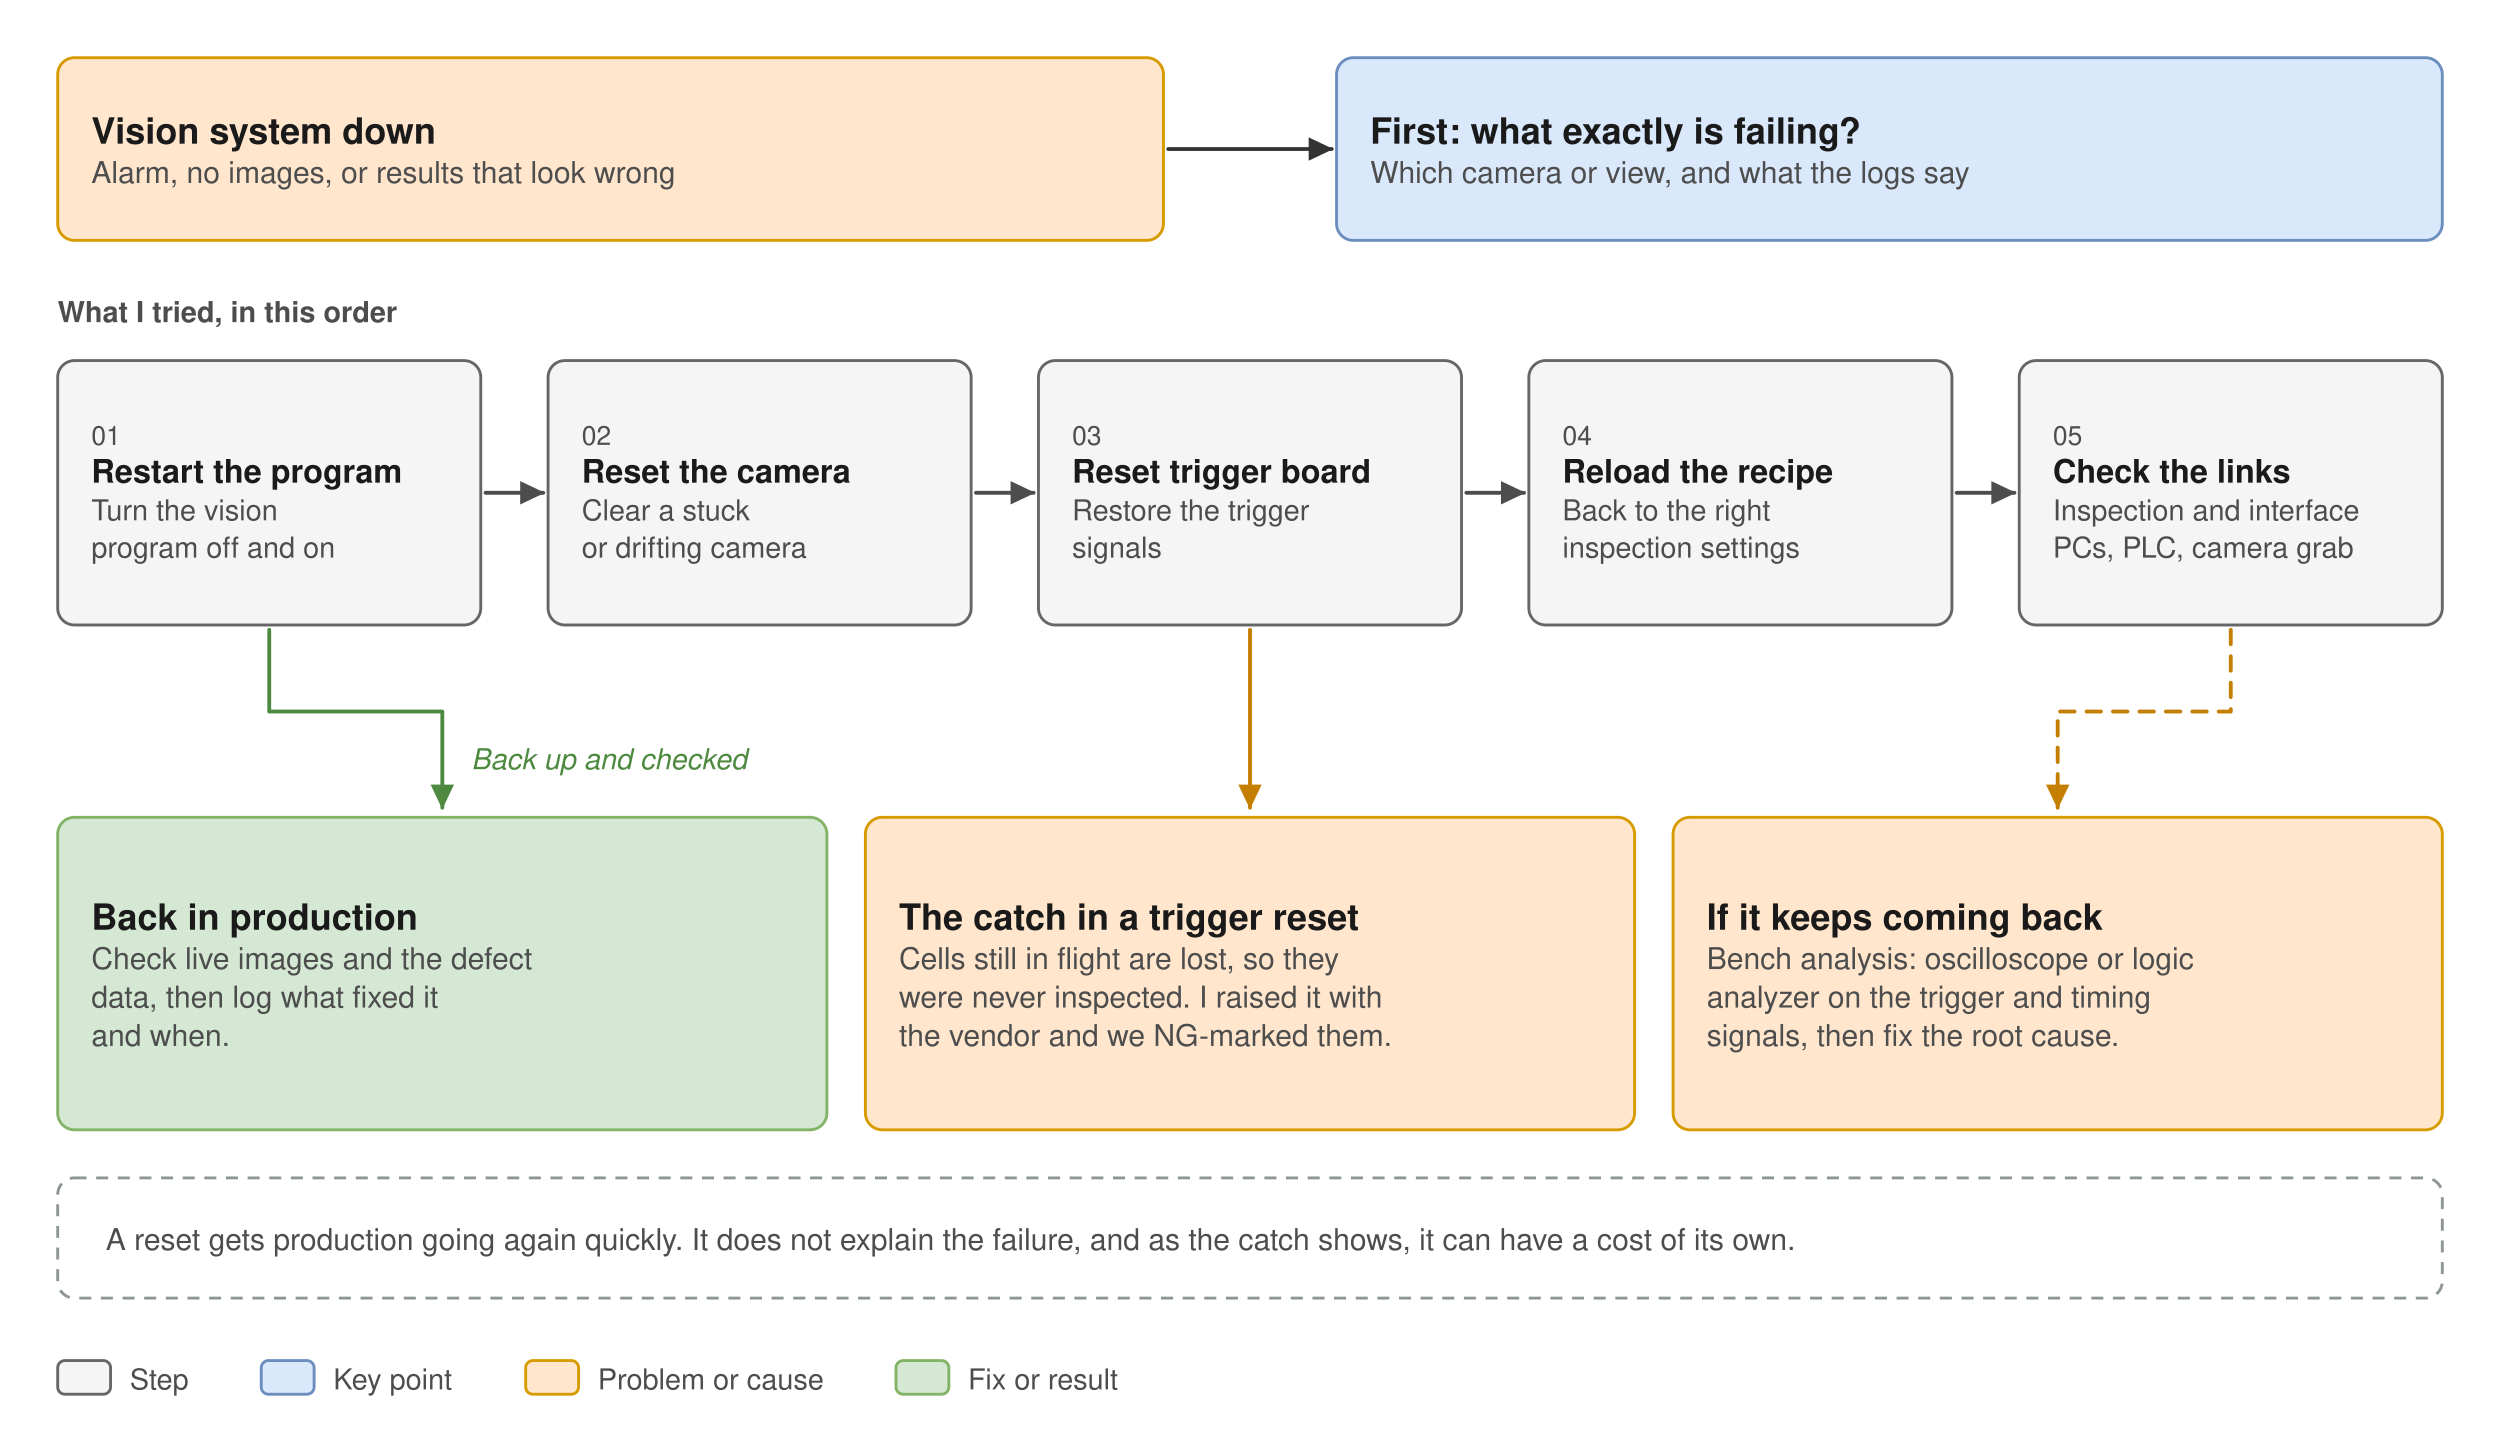
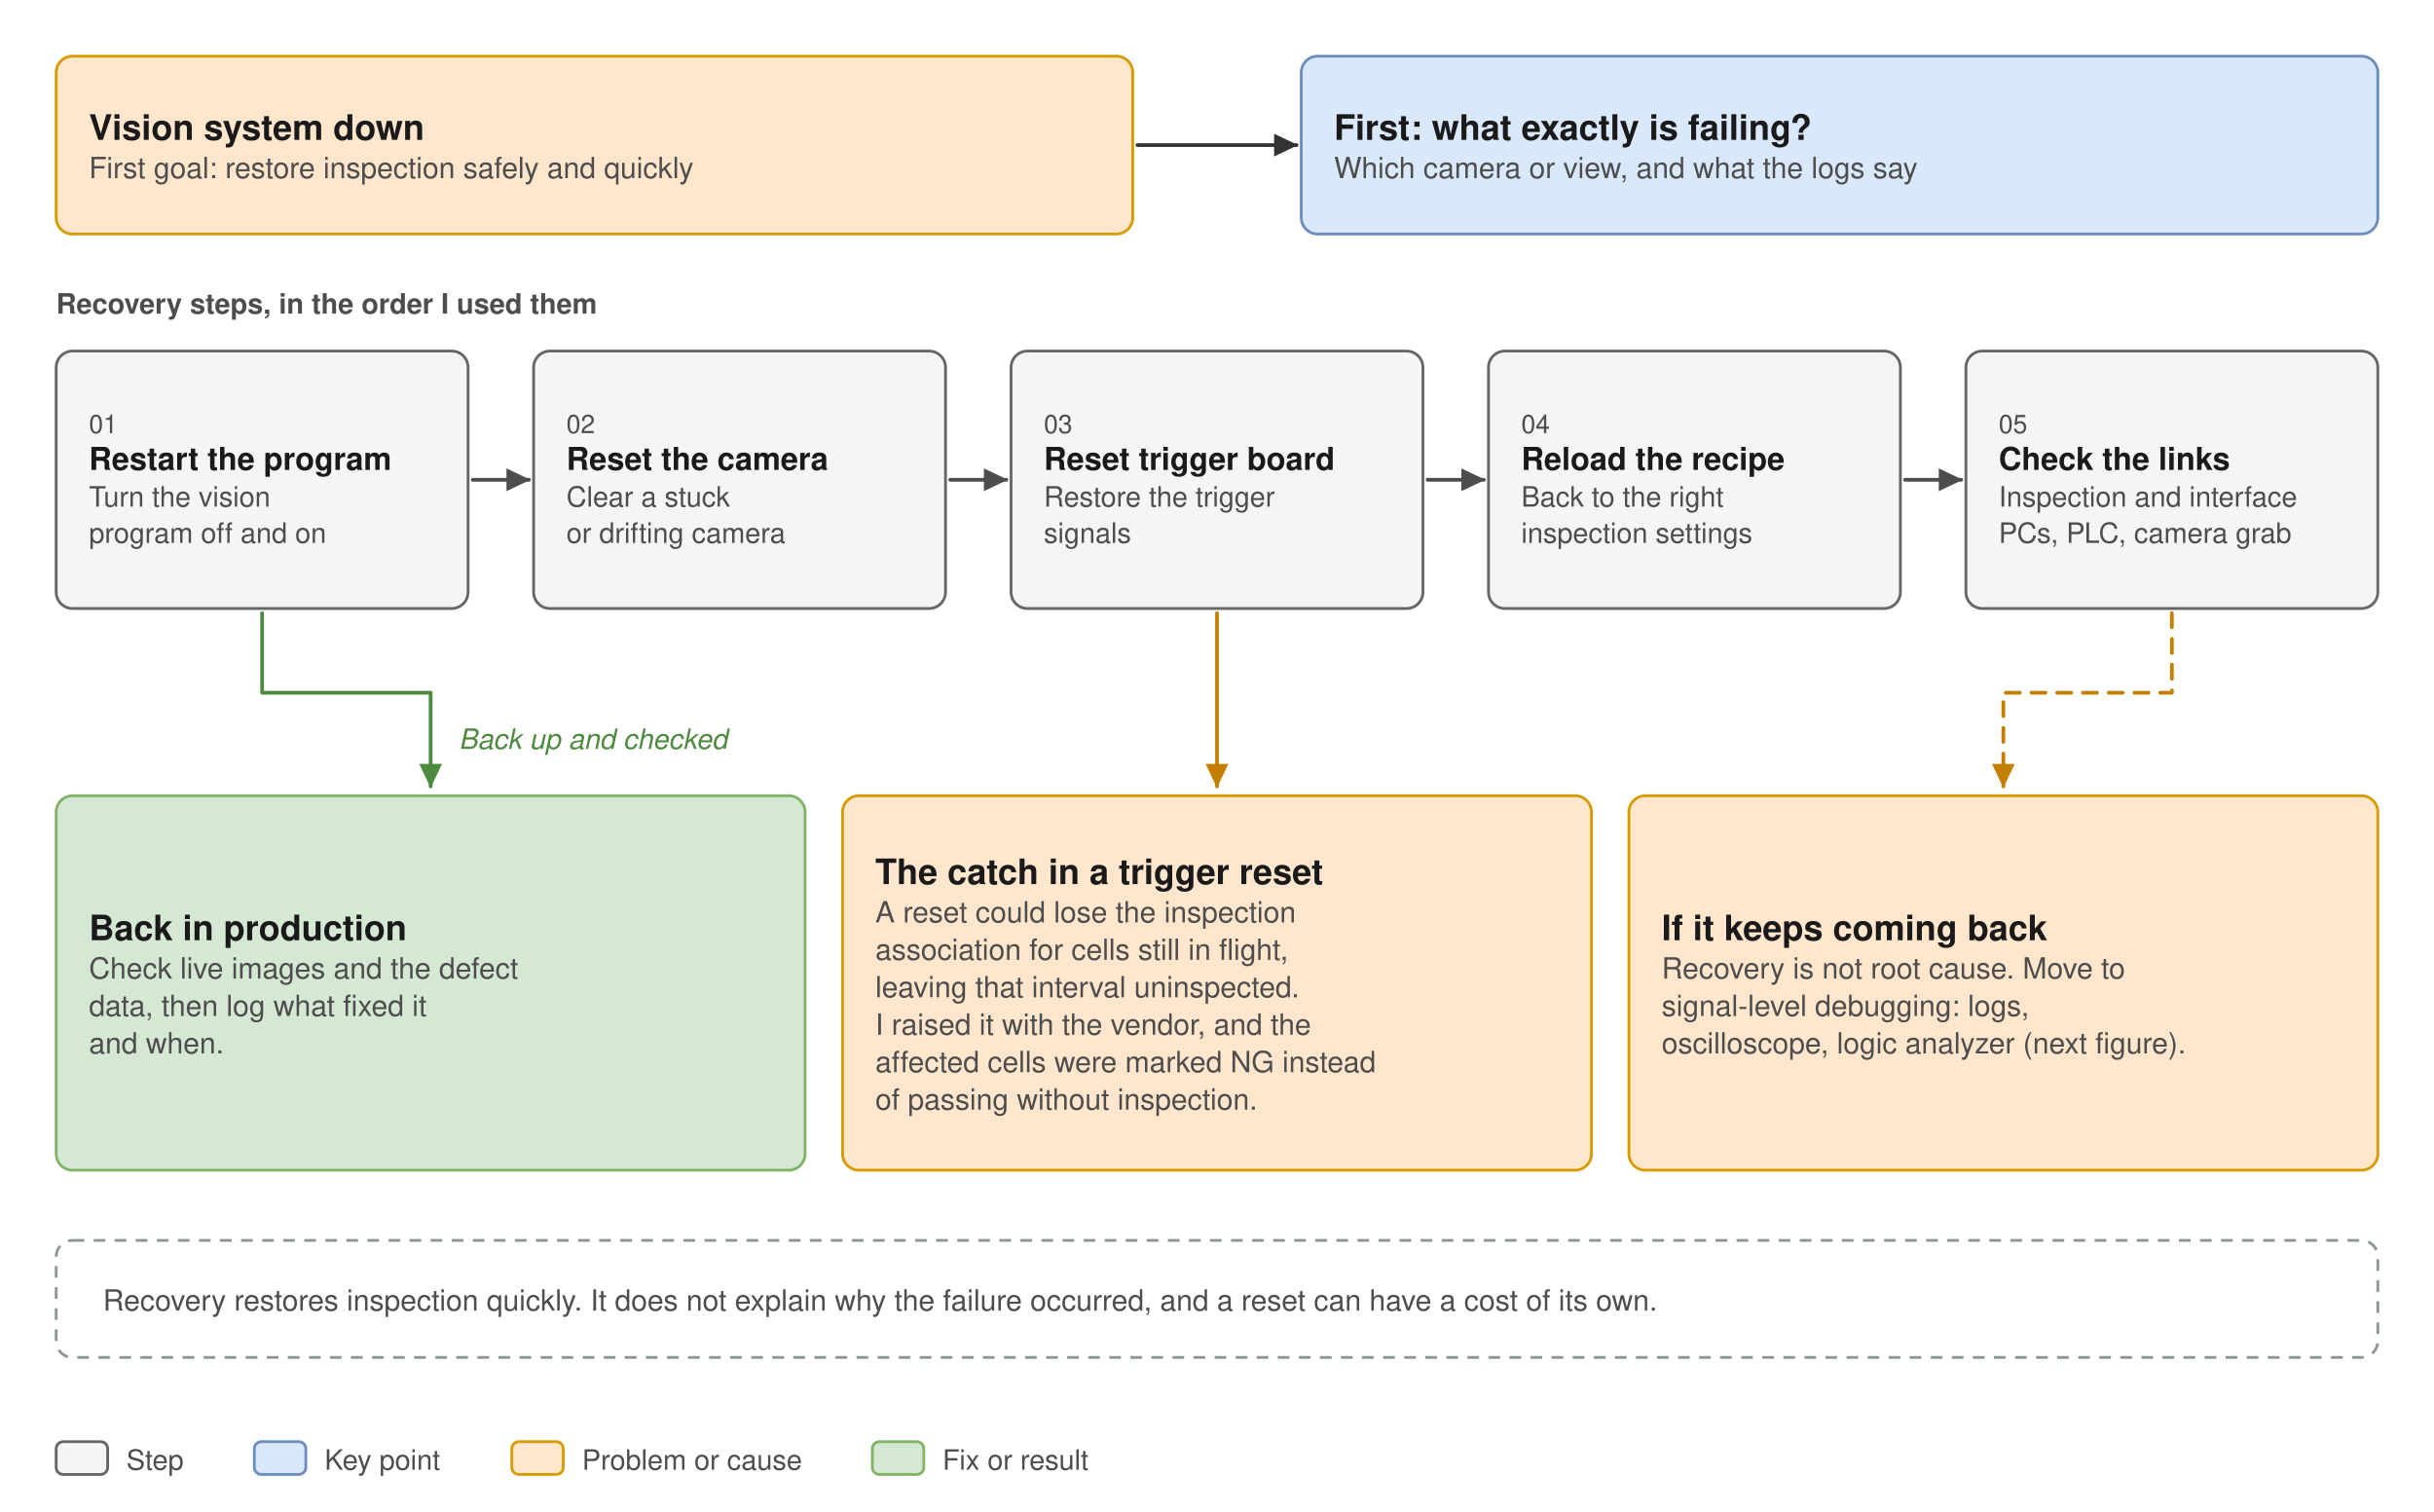
- <svg xmlns="http://www.w3.org/2000/svg" viewBox="0 0 1040 596" width="1040" height="596" role="img" aria-labelledby="t d" font-family="Helvetica, Arial, sans-serif">
+ <svg xmlns="http://www.w3.org/2000/svg" viewBox="0 0 1040 646" width="1040" height="646" role="img" aria-labelledby="t d" font-family="Helvetica, Arial, sans-serif">
  <defs>
    <marker id="a_ink" viewBox="0 0 10 10" refX="8.5" refY="5" markerWidth="8" markerHeight="8" orient="auto-start-reverse">
      <path d="M1 1.2 L9 5 L1 8.8 Z" fill="#333333" />
    </marker>
    <marker id="a_teal" viewBox="0 0 10 10" refX="8.5" refY="5" markerWidth="8" markerHeight="8" orient="auto-start-reverse">
      <path d="M1 1.2 L9 5 L1 8.8 Z" fill="#3d6fa5" />
    </marker>
    <marker id="a_rust" viewBox="0 0 10 10" refX="8.5" refY="5" markerWidth="8" markerHeight="8" orient="auto-start-reverse">
      <path d="M1 1.2 L9 5 L1 8.8 Z" fill="#c47f00" />
    </marker>
    <marker id="a_mute" viewBox="0 0 10 10" refX="8.5" refY="5" markerWidth="8" markerHeight="8" orient="auto-start-reverse">
      <path d="M1 1.2 L9 5 L1 8.8 Z" fill="#4d4d4d" />
    </marker>
    <marker id="a_good" viewBox="0 0 10 10" refX="8.5" refY="5" markerWidth="8" markerHeight="8" orient="auto-start-reverse">
      <path d="M1 1.2 L9 5 L1 8.8 Z" fill="#4d8a3f" />
    </marker>
  </defs>
  <rect x="24" y="24" width="460" height="76" rx="7" fill="#ffe6cc" stroke="#d79b00" stroke-width="1.2" />
  <text x="38" y="59.76" font-size="15" font-weight="700" fill="#1a1a1a" text-anchor="start">Vision system down</text>
-   <text x="38" y="76.12" font-size="12.5" font-weight="400" fill="#4d4d4d" text-anchor="start">Alarm, no images, or results that look wrong</text>
+   <text x="38" y="76.12" font-size="12.5" font-weight="400" fill="#4d4d4d" text-anchor="start">First goal: restore inspection safely and quickly</text>
  <rect x="556" y="24" width="460" height="76" rx="7" fill="#dae8fc" stroke="#6c8ebf" stroke-width="1.2" />
  <text x="570" y="59.76" font-size="15" font-weight="700" fill="#1a1a1a" text-anchor="start">First: what exactly is failing?</text>
  <text x="570" y="76.12" font-size="12.5" font-weight="400" fill="#4d4d4d" text-anchor="start">Which camera or view, and what the logs say</text>
  <path d="M486 62 L554 62" fill="none" stroke="#333333" stroke-width="1.6" stroke-linejoin="round" stroke-linecap="round" marker-end="url(#a_ink)" />
-   <text x="24" y="134" font-size="12" font-weight="700" fill="#4d4d4d" text-anchor="start">What I tried, in this order</text>
+   <text x="24" y="134" font-size="12" font-weight="700" fill="#4d4d4d" text-anchor="start">Recovery steps, in the order I used them</text>
  <rect x="24" y="150" width="176" height="110" rx="7" fill="#f5f5f5" stroke="#666666" stroke-width="1.2" />
  <text x="38" y="185.09" font-size="11.0" font-weight="400" fill="#4d4d4d" text-anchor="start">01</text>
  <text x="38" y="200.78" font-size="13.5" font-weight="700" fill="#1a1a1a" text-anchor="start">Restart the program</text>
  <text x="38" y="216.46" font-size="12" font-weight="400" fill="#4d4d4d" text-anchor="start">Turn the vision</text>
  <text x="38" y="231.96" font-size="12" font-weight="400" fill="#4d4d4d" text-anchor="start">program off and on</text>
  <rect x="228" y="150" width="176" height="110" rx="7" fill="#f5f5f5" stroke="#666666" stroke-width="1.2" />
  <text x="242" y="185.09" font-size="11.0" font-weight="400" fill="#4d4d4d" text-anchor="start">02</text>
  <text x="242" y="200.78" font-size="13.5" font-weight="700" fill="#1a1a1a" text-anchor="start">Reset the camera</text>
  <text x="242" y="216.46" font-size="12" font-weight="400" fill="#4d4d4d" text-anchor="start">Clear a stuck</text>
  <text x="242" y="231.96" font-size="12" font-weight="400" fill="#4d4d4d" text-anchor="start">or drifting camera</text>
  <rect x="432" y="150" width="176" height="110" rx="7" fill="#f5f5f5" stroke="#666666" stroke-width="1.2" />
  <text x="446" y="185.09" font-size="11.0" font-weight="400" fill="#4d4d4d" text-anchor="start">03</text>
  <text x="446" y="200.78" font-size="13.5" font-weight="700" fill="#1a1a1a" text-anchor="start">Reset trigger board</text>
  <text x="446" y="216.46" font-size="12" font-weight="400" fill="#4d4d4d" text-anchor="start">Restore the trigger</text>
  <text x="446" y="231.96" font-size="12" font-weight="400" fill="#4d4d4d" text-anchor="start">signals</text>
  <rect x="636" y="150" width="176" height="110" rx="7" fill="#f5f5f5" stroke="#666666" stroke-width="1.2" />
  <text x="650" y="185.09" font-size="11.0" font-weight="400" fill="#4d4d4d" text-anchor="start">04</text>
  <text x="650" y="200.78" font-size="13.5" font-weight="700" fill="#1a1a1a" text-anchor="start">Reload the recipe</text>
  <text x="650" y="216.46" font-size="12" font-weight="400" fill="#4d4d4d" text-anchor="start">Back to the right</text>
  <text x="650" y="231.96" font-size="12" font-weight="400" fill="#4d4d4d" text-anchor="start">inspection settings</text>
  <rect x="840" y="150" width="176" height="110" rx="7" fill="#f5f5f5" stroke="#666666" stroke-width="1.2" />
  <text x="854" y="185.09" font-size="11.0" font-weight="400" fill="#4d4d4d" text-anchor="start">05</text>
  <text x="854" y="200.78" font-size="13.5" font-weight="700" fill="#1a1a1a" text-anchor="start">Check the links</text>
  <text x="854" y="216.46" font-size="12" font-weight="400" fill="#4d4d4d" text-anchor="start">Inspection and interface</text>
  <text x="854" y="231.96" font-size="12" font-weight="400" fill="#4d4d4d" text-anchor="start">PCs, PLC, camera grab</text>
  <path d="M202 205 L226 205" fill="none" stroke="#4d4d4d" stroke-width="1.6" stroke-linejoin="round" stroke-linecap="round" marker-end="url(#a_mute)" />
  <path d="M406 205 L430 205" fill="none" stroke="#4d4d4d" stroke-width="1.6" stroke-linejoin="round" stroke-linecap="round" marker-end="url(#a_mute)" />
  <path d="M610 205 L634 205" fill="none" stroke="#4d4d4d" stroke-width="1.6" stroke-linejoin="round" stroke-linecap="round" marker-end="url(#a_mute)" />
  <path d="M814 205 L838 205" fill="none" stroke="#4d4d4d" stroke-width="1.6" stroke-linejoin="round" stroke-linecap="round" marker-end="url(#a_mute)" />
  <path d="M520 262 L520 296 L520 296 L520 336" fill="none" stroke="#c47f00" stroke-width="1.6" stroke-linejoin="round" stroke-linecap="round" marker-end="url(#a_rust)" />
  <path d="M112 262 L112 296 L184 296 L184 336" fill="none" stroke="#4d8a3f" stroke-width="1.6" stroke-linejoin="round" stroke-linecap="round" marker-end="url(#a_good)" />
  <path d="M928 262 L928 296 L856 296 L856 336" fill="none" stroke="#c47f00" stroke-width="1.6" stroke-linejoin="round" stroke-linecap="round" stroke-dasharray="6 5" marker-end="url(#a_rust)" />
  <text x="196" y="320" font-size="12" font-weight="400" fill="#4d8a3f" text-anchor="start" font-style="italic">Back up and checked</text>
-   <rect x="24" y="340" width="320" height="130" rx="7" fill="#d5e8d4" stroke="#82b366" stroke-width="1.2" />
-   <text x="38" y="386.76" font-size="15" font-weight="700" fill="#1a1a1a" text-anchor="start">Back in production</text>
-   <text x="38" y="403.12" font-size="12.5" font-weight="400" fill="#4d4d4d" text-anchor="start">Check live images and the defect</text>
-   <text x="38" y="419.12" font-size="12.5" font-weight="400" fill="#4d4d4d" text-anchor="start">data, then log what fixed it</text>
-   <text x="38" y="435.12" font-size="12.5" font-weight="400" fill="#4d4d4d" text-anchor="start">and when.</text>
-   <rect x="360" y="340" width="320" height="130" rx="7" fill="#ffe6cc" stroke="#d79b00" stroke-width="1.2" />
-   <text x="374" y="386.76" font-size="15" font-weight="700" fill="#1a1a1a" text-anchor="start">The catch in a trigger reset</text>
-   <text x="374" y="403.12" font-size="12.5" font-weight="400" fill="#4d4d4d" text-anchor="start">Cells still in flight are lost, so they</text>
-   <text x="374" y="419.12" font-size="12.5" font-weight="400" fill="#4d4d4d" text-anchor="start">were never inspected. I raised it with</text>
-   <text x="374" y="435.12" font-size="12.5" font-weight="400" fill="#4d4d4d" text-anchor="start">the vendor and we NG-marked them.</text>
-   <rect x="696" y="340" width="320" height="130" rx="7" fill="#ffe6cc" stroke="#d79b00" stroke-width="1.2" />
-   <text x="710" y="386.76" font-size="15" font-weight="700" fill="#1a1a1a" text-anchor="start">If it keeps coming back</text>
-   <text x="710" y="403.12" font-size="12.5" font-weight="400" fill="#4d4d4d" text-anchor="start">Bench analysis: oscilloscope or logic</text>
-   <text x="710" y="419.12" font-size="12.5" font-weight="400" fill="#4d4d4d" text-anchor="start">analyzer on the trigger and timing</text>
-   <text x="710" y="435.12" font-size="12.5" font-weight="400" fill="#4d4d4d" text-anchor="start">signals, then fix the root cause.</text>
-   <rect stroke-dasharray="5 4" x="24" y="490" width="992" height="50" rx="7" fill="none" stroke="#8d978f" stroke-width="1.2" />
-   <text x="44" y="520" font-size="12.5" font-weight="400" fill="#4d4d4d" text-anchor="start">A reset gets production going again quickly. It does not explain the failure, and as the catch shows, it can have a cost of its own.</text>
-   <rect x="24" y="566" width="22" height="14" rx="3" fill="#f5f5f5" stroke="#666666" stroke-width="1.2" />
-   <text x="54" y="578" font-size="12" font-weight="400" fill="#4d4d4d" text-anchor="start">Step</text>
-   <rect x="108.672" y="566" width="22" height="14" rx="3" fill="#dae8fc" stroke="#6c8ebf" stroke-width="1.2" />
-   <text x="138.672" y="578" font-size="12" font-weight="400" fill="#4d4d4d" text-anchor="start">Key point</text>
-   <rect x="218.688" y="566" width="22" height="14" rx="3" fill="#ffe6cc" stroke="#d79b00" stroke-width="1.2" />
-   <text x="248.688" y="578" font-size="12" font-weight="400" fill="#4d4d4d" text-anchor="start">Problem or cause</text>
-   <rect x="372.719" y="566" width="22" height="14" rx="3" fill="#d5e8d4" stroke="#82b366" stroke-width="1.2" />
-   <text x="402.719" y="578" font-size="12" font-weight="400" fill="#4d4d4d" text-anchor="start">Fix or result</text>
+   <rect x="24" y="340" width="320" height="160" rx="7" fill="#d5e8d4" stroke="#82b366" stroke-width="1.2" />
+   <text x="38" y="401.76" font-size="15" font-weight="700" fill="#1a1a1a" text-anchor="start">Back in production</text>
+   <text x="38" y="418.12" font-size="12.5" font-weight="400" fill="#4d4d4d" text-anchor="start">Check live images and the defect</text>
+   <text x="38" y="434.12" font-size="12.5" font-weight="400" fill="#4d4d4d" text-anchor="start">data, then log what fixed it</text>
+   <text x="38" y="450.12" font-size="12.5" font-weight="400" fill="#4d4d4d" text-anchor="start">and when.</text>
+   <rect x="360" y="340" width="320" height="160" rx="7" fill="#ffe6cc" stroke="#d79b00" stroke-width="1.2" />
+   <text x="374" y="377.76" font-size="15" font-weight="700" fill="#1a1a1a" text-anchor="start">The catch in a trigger reset</text>
+   <text x="374" y="394.12" font-size="12.5" font-weight="400" fill="#4d4d4d" text-anchor="start">A reset could lose the inspection</text>
+   <text x="374" y="410.12" font-size="12.5" font-weight="400" fill="#4d4d4d" text-anchor="start">association for cells still in flight,</text>
+   <text x="374" y="426.12" font-size="12.5" font-weight="400" fill="#4d4d4d" text-anchor="start">leaving that interval uninspected.</text>
+   <text x="374" y="442.12" font-size="12.5" font-weight="400" fill="#4d4d4d" text-anchor="start">I raised it with the vendor, and the</text>
+   <text x="374" y="458.12" font-size="12.5" font-weight="400" fill="#4d4d4d" text-anchor="start">affected cells were marked NG instead</text>
+   <text x="374" y="474.12" font-size="12.5" font-weight="400" fill="#4d4d4d" text-anchor="start">of passing without inspection.</text>
+   <rect x="696" y="340" width="320" height="160" rx="7" fill="#ffe6cc" stroke="#d79b00" stroke-width="1.2" />
+   <text x="710" y="401.76" font-size="15" font-weight="700" fill="#1a1a1a" text-anchor="start">If it keeps coming back</text>
+   <text x="710" y="418.12" font-size="12.5" font-weight="400" fill="#4d4d4d" text-anchor="start">Recovery is not root cause. Move to</text>
+   <text x="710" y="434.12" font-size="12.5" font-weight="400" fill="#4d4d4d" text-anchor="start">signal-level debugging: logs,</text>
+   <text x="710" y="450.12" font-size="12.5" font-weight="400" fill="#4d4d4d" text-anchor="start">oscilloscope, logic analyzer (next figure).</text>
+   <rect stroke-dasharray="5 4" x="24" y="530" width="992" height="50" rx="7" fill="none" stroke="#8d978f" stroke-width="1.2" />
+   <text x="44" y="560" font-size="12.5" font-weight="400" fill="#4d4d4d" text-anchor="start">Recovery restores inspection quickly. It does not explain why the failure occurred, and a reset can have a cost of its own.</text>
+   <rect x="24" y="616" width="22" height="14" rx="3" fill="#f5f5f5" stroke="#666666" stroke-width="1.2" />
+   <text x="54" y="628" font-size="12" font-weight="400" fill="#4d4d4d" text-anchor="start">Step</text>
+   <rect x="108.672" y="616" width="22" height="14" rx="3" fill="#dae8fc" stroke="#6c8ebf" stroke-width="1.2" />
+   <text x="138.672" y="628" font-size="12" font-weight="400" fill="#4d4d4d" text-anchor="start">Key point</text>
+   <rect x="218.688" y="616" width="22" height="14" rx="3" fill="#ffe6cc" stroke="#d79b00" stroke-width="1.2" />
+   <text x="248.688" y="628" font-size="12" font-weight="400" fill="#4d4d4d" text-anchor="start">Problem or cause</text>
+   <rect x="372.719" y="616" width="22" height="14" rx="3" fill="#d5e8d4" stroke="#82b366" stroke-width="1.2" />
+   <text x="402.719" y="628" font-size="12" font-weight="400" fill="#4d4d4d" text-anchor="start">Fix or result</text>
</svg>
